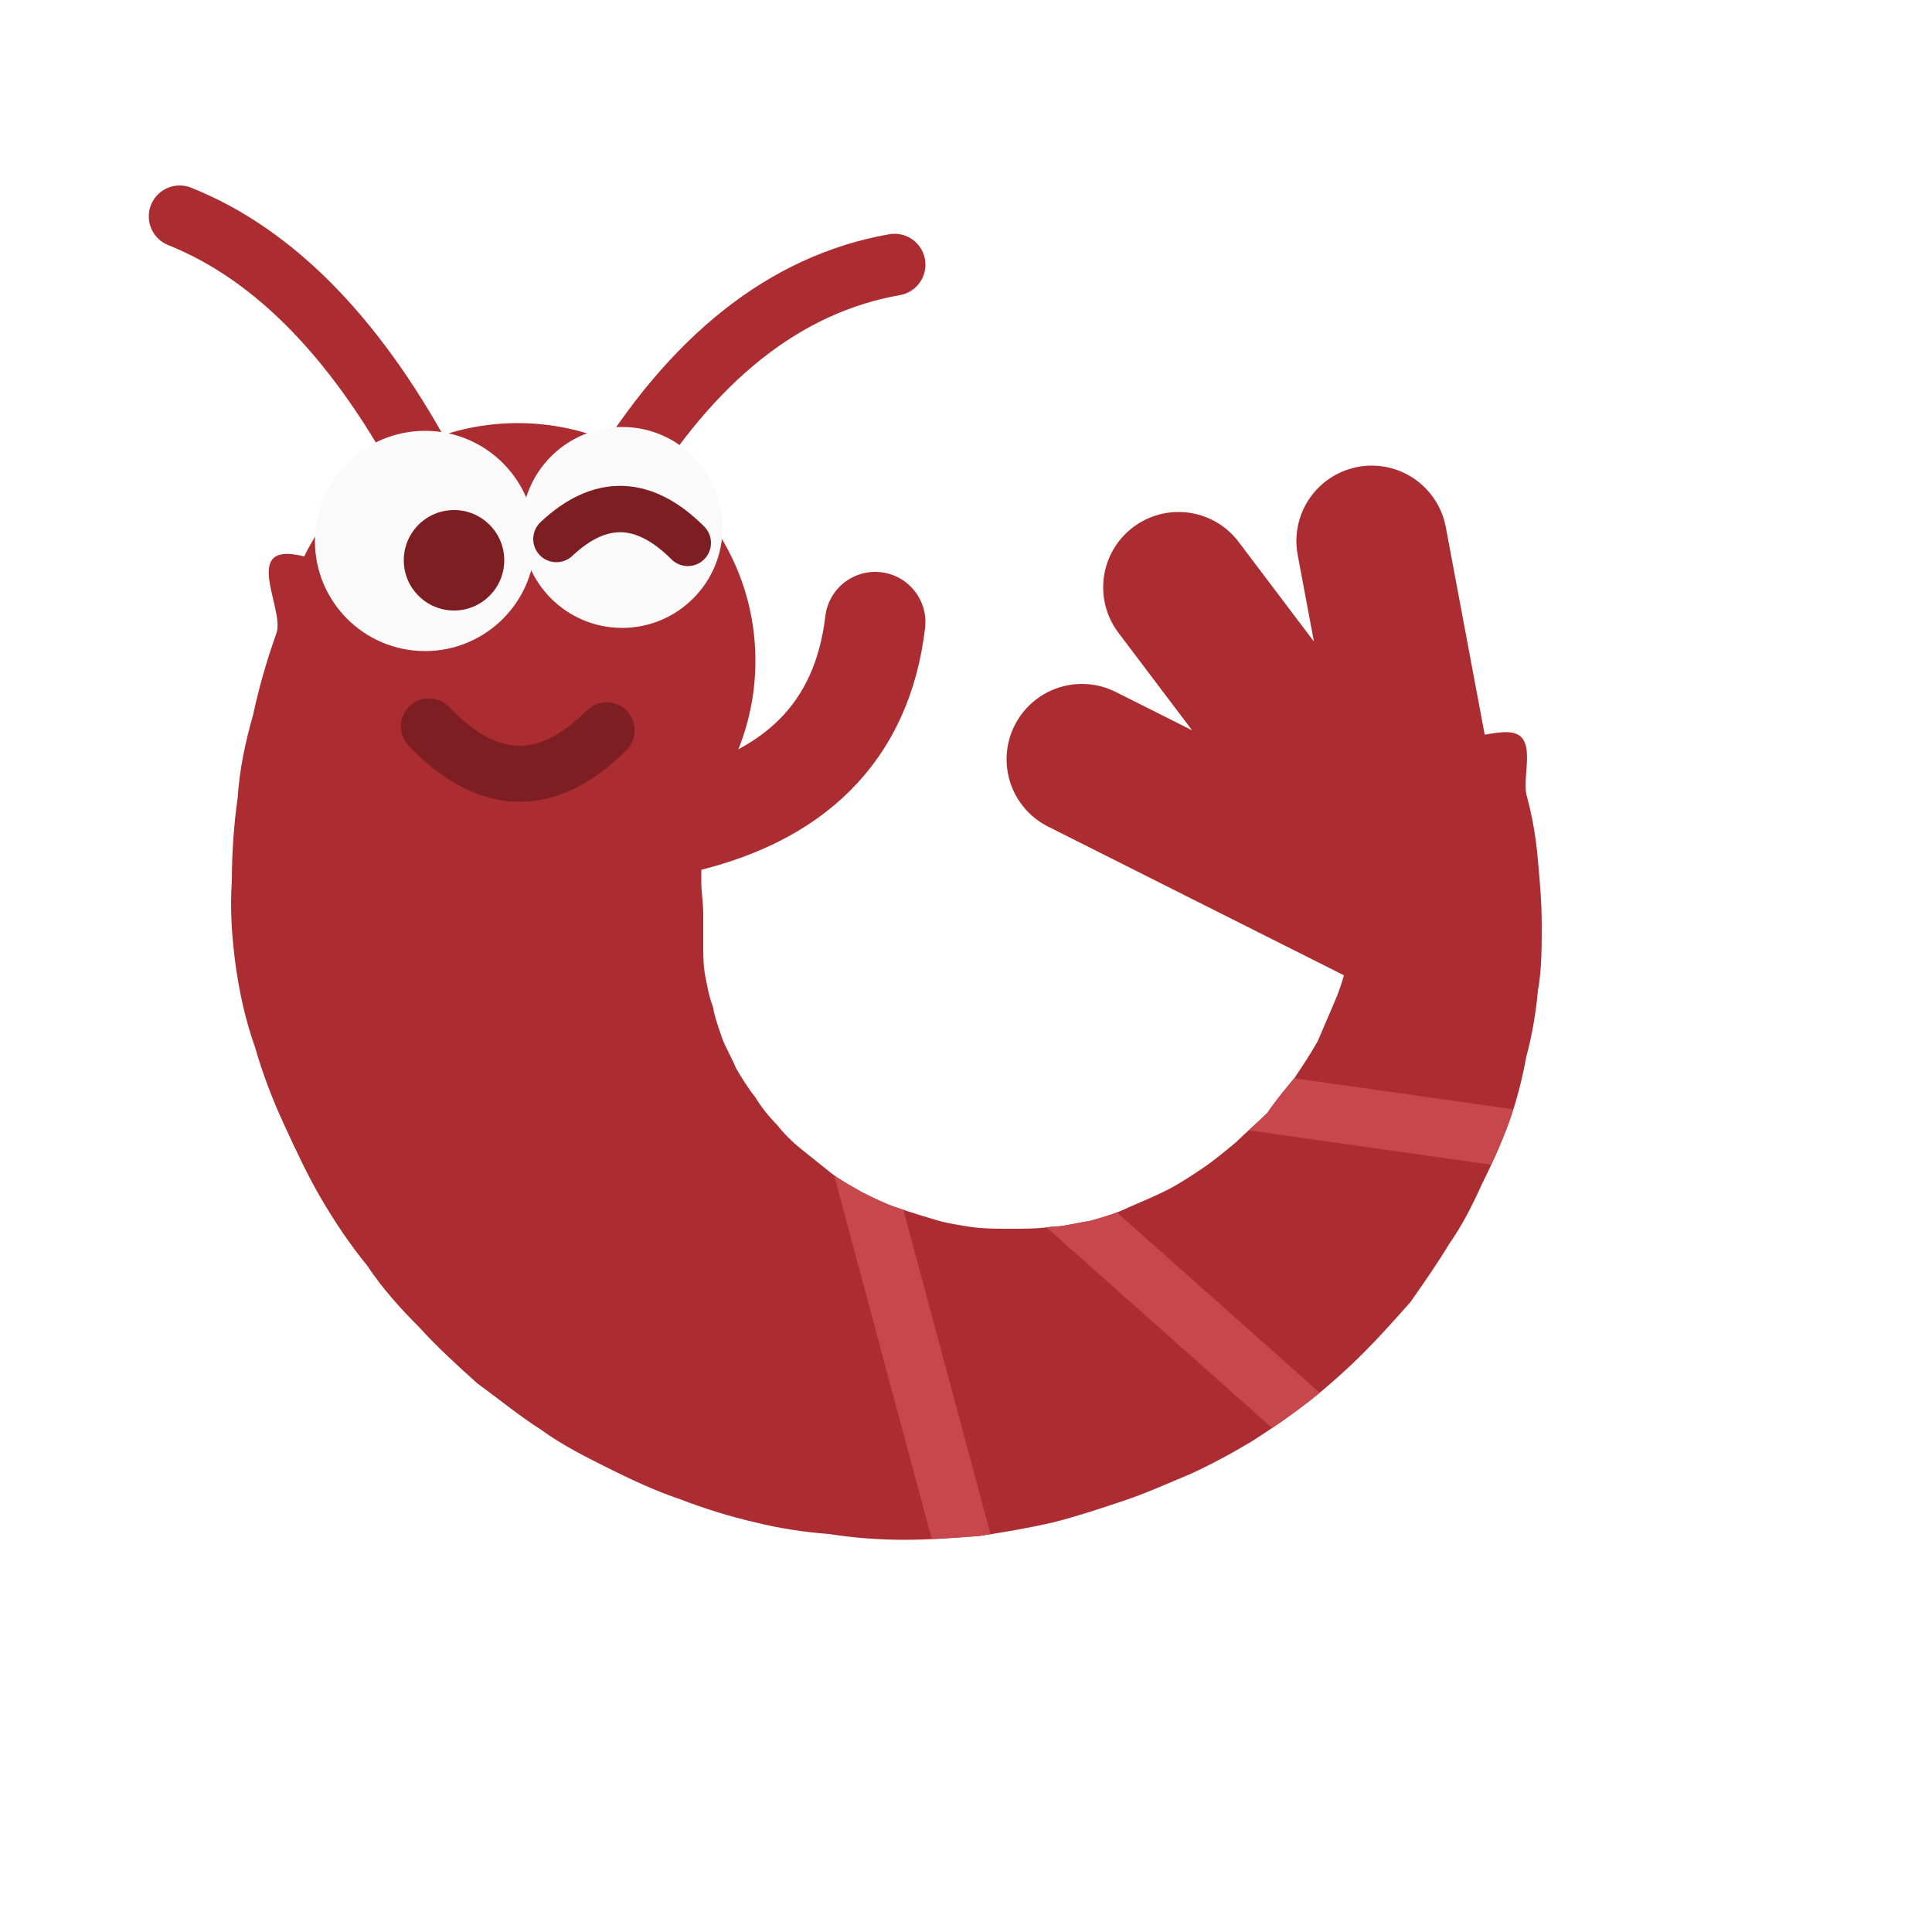
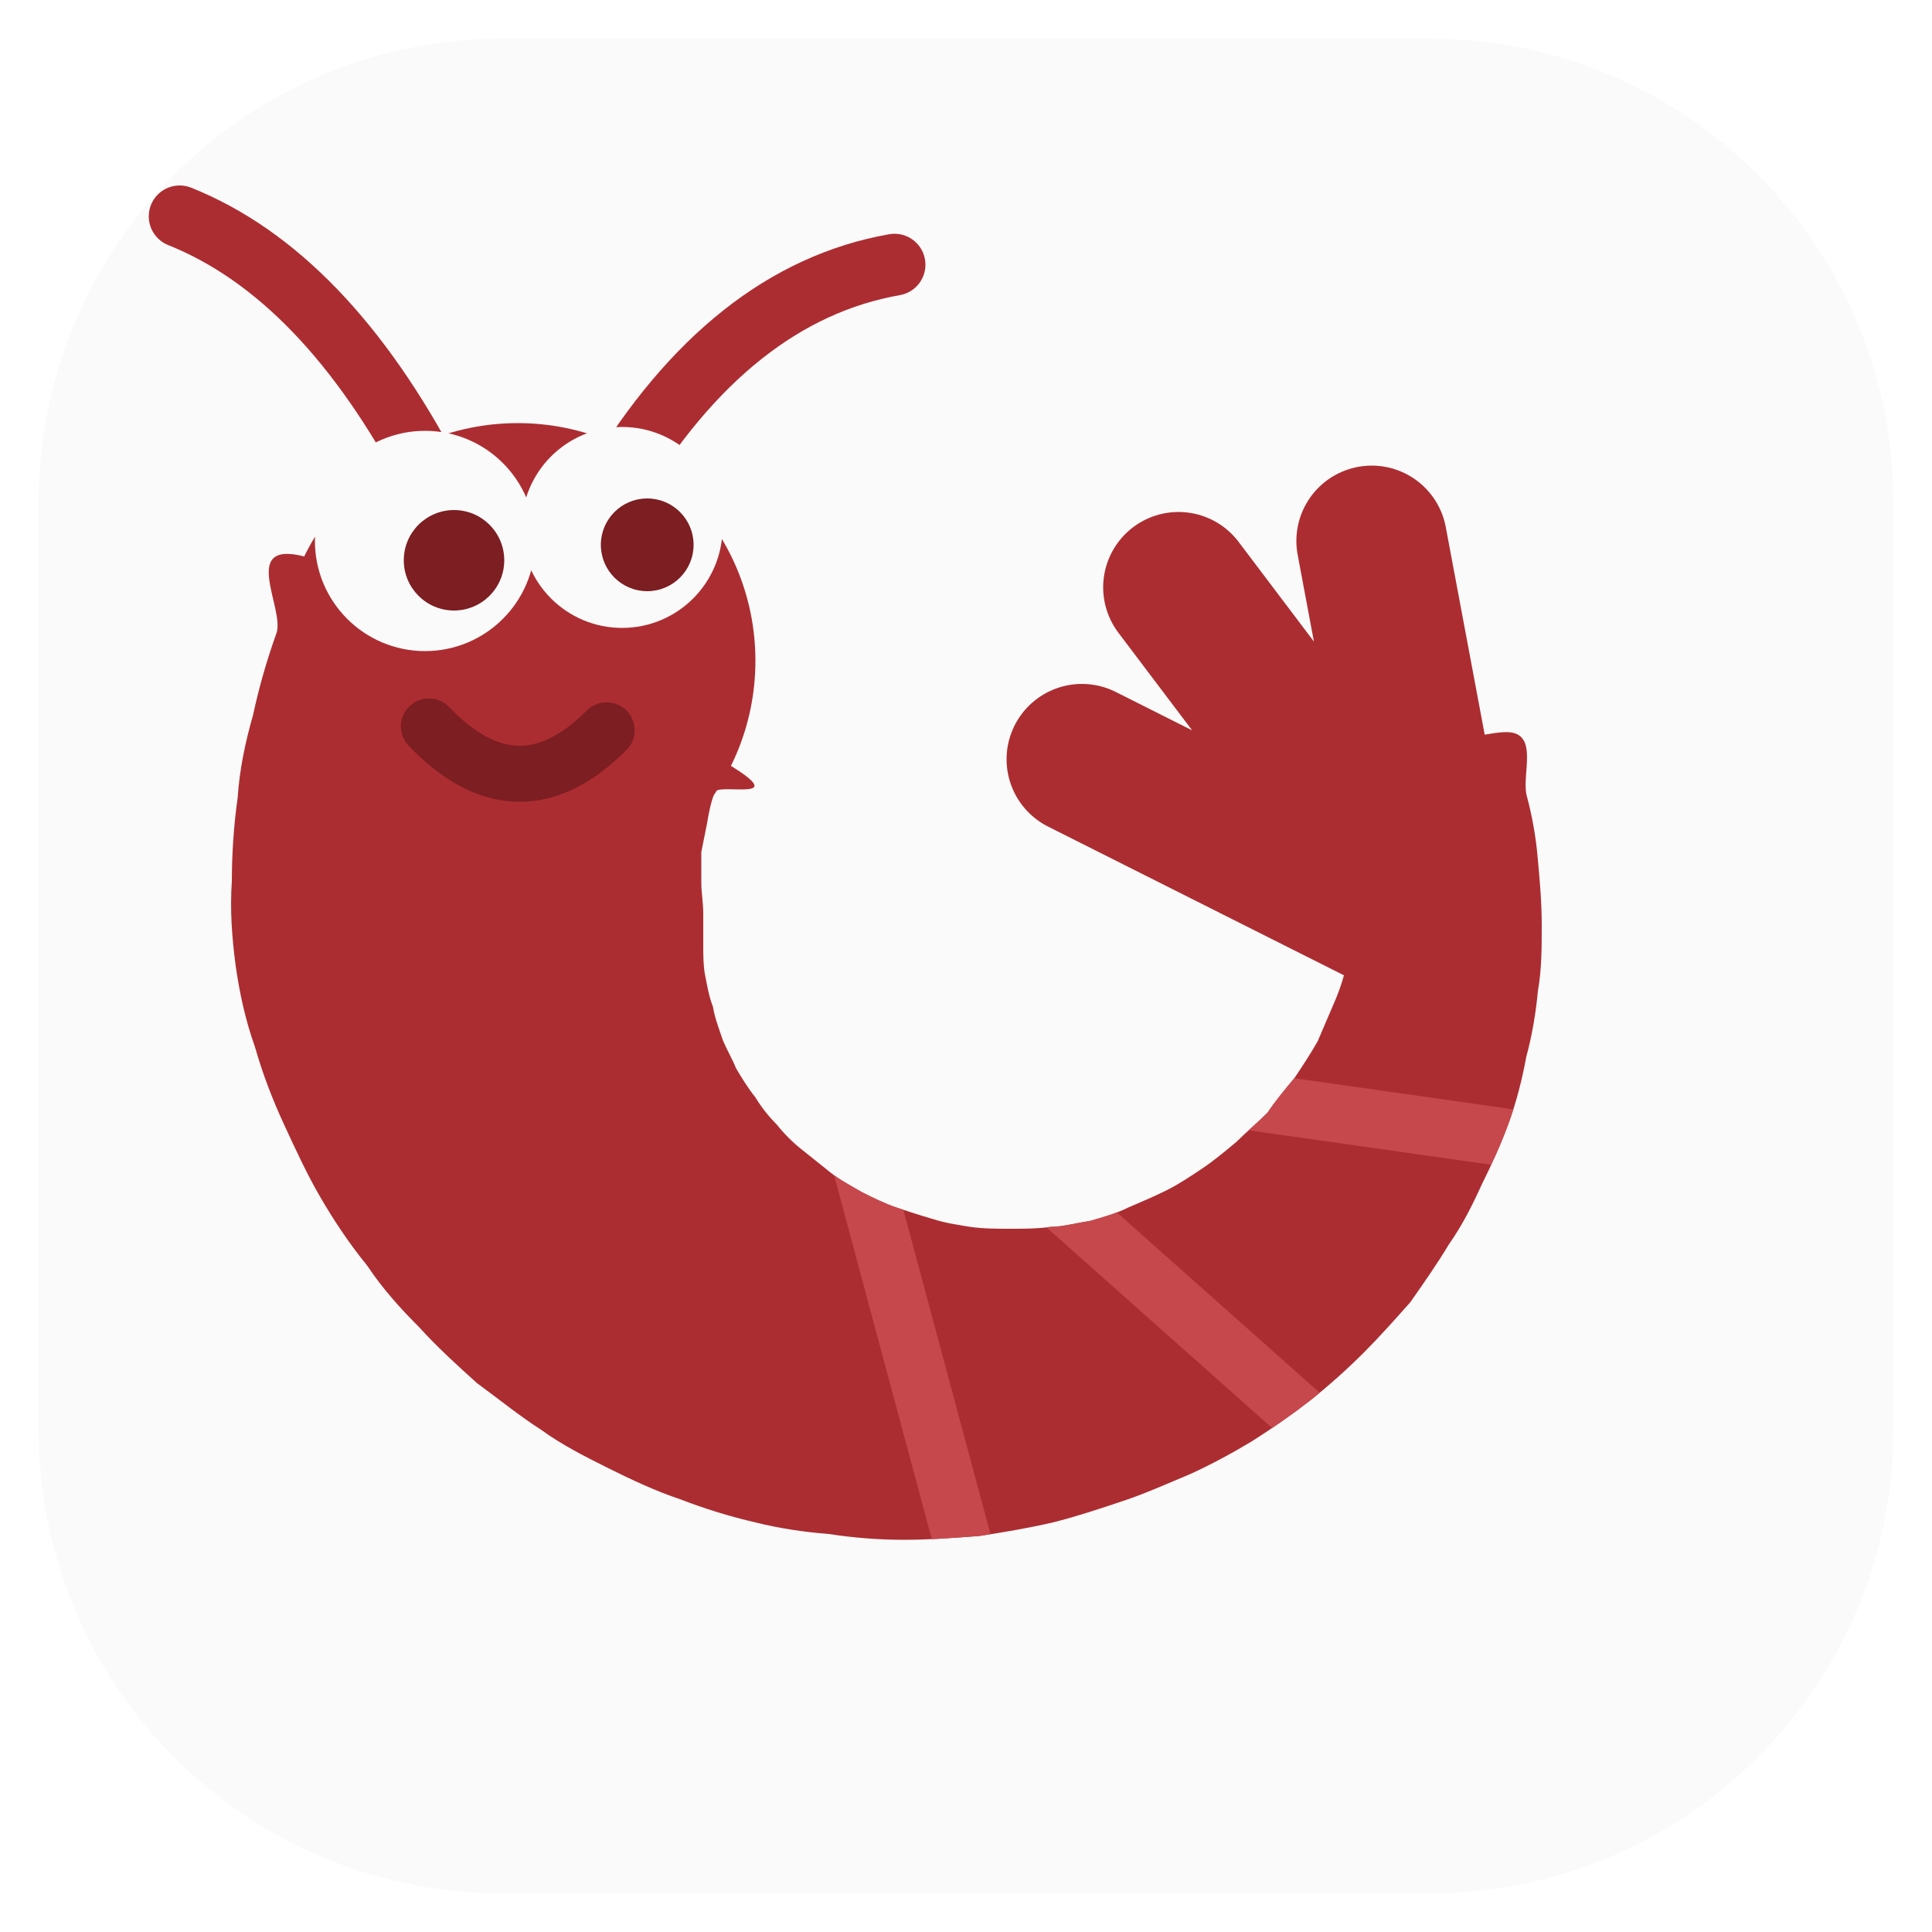
<svg xmlns="http://www.w3.org/2000/svg" viewBox="0 0 100 100">
+   <rect x="2" y="2" width="96" height="96" rx="24" fill="#FAFAFA" />
  <path d="M22.3,24.7 q -5.5,-10.5 -13.0,-13.5 M31.8,25.2 q 6.0,-10.0 14.5,-11.5" fill="none" stroke="#AC2D31" stroke-width="3.2" stroke-linecap="round" stroke-linejoin="round" />
  <path d="M74.9,48.8 L56.0,39.3 M74.9,48.8 L61.0,30.4 M74.9,48.8 L71.0,28.0" fill="none" stroke="#AC2D31" stroke-width="7.8" stroke-linecap="round" stroke-linejoin="round" />
  <path d="M16.1,28.9C12.2,27.7 14.8,31.5 14.3,32.8C13.8,34.2 13.4,35.6 13.1,37.0C12.7,38.4 12.4,39.8 12.3,41.3C12.1,42.7 12.0,44.2 12.0,45.6C11.9,47.1 12.0,48.5 12.2,50.0C12.4,51.4 12.7,52.8 13.2,54.2C13.6,55.6 14.1,56.9 14.7,58.2C15.3,59.5 15.9,60.8 16.6,62.0C17.3,63.2 18.1,64.4 19.0,65.5C19.8,66.7 20.7,67.7 21.7,68.7C22.6,69.7 23.7,70.7 24.7,71.6C25.8,72.4 26.9,73.3 28.0,74.0C29.1,74.8 30.3,75.4 31.5,76.0C32.7,76.6 34.0,77.2 35.2,77.6C36.5,78.1 37.8,78.5 39.1,78.8C40.3,79.1 41.6,79.3 42.9,79.4C44.2,79.6 45.5,79.7 46.8,79.7C48.1,79.7 49.4,79.6 50.7,79.5C52.0,79.3 53.2,79.1 54.5,78.8C55.7,78.5 56.9,78.1 58.1,77.7C59.3,77.3 60.4,76.8 61.6,76.3C62.7,75.8 63.8,75.2 64.8,74.6C65.9,73.9 66.9,73.2 67.8,72.5C68.8,71.7 69.7,70.9 70.6,70.0C71.4,69.2 72.2,68.3 73.0,67.4C73.7,66.4 74.4,65.4 75.0,64.4C75.7,63.4 76.2,62.4 76.7,61.3C77.2,60.3 77.7,59.2 78.1,58.1C78.5,57.0 78.8,55.8 79.0,54.7C79.3,53.6 79.5,52.4 79.6,51.3C79.8,50.2 79.8,49.0 79.8,47.9C79.8,46.7 79.7,45.6 79.6,44.5C79.5,43.3 79.3,42.2 79.0,41.1C78.8,40.0 79.6,38.0 78.1,37.9C76.6,37.8 71.3,39.5 70.0,40.3C68.7,41.1 70.3,41.9 70.4,42.7C70.4,43.4 70.5,44.2 70.4,45.0C70.4,45.8 70.4,46.6 70.3,47.4C70.1,48.1 70.0,48.9 69.8,49.6C69.6,50.4 69.4,51.1 69.1,51.8C68.8,52.5 68.5,53.2 68.2,53.9C67.8,54.6 67.4,55.2 67.0,55.8C66.5,56.4 66.0,57.0 65.6,57.6C65.1,58.1 64.5,58.6 64.0,59.1C63.4,59.6 62.8,60.1 62.2,60.5C61.6,60.9 61.0,61.3 60.4,61.6C59.8,61.9 59.1,62.2 58.4,62.5C57.8,62.8 57.1,63.0 56.4,63.2C55.7,63.3 55.0,63.5 54.4,63.5C53.7,63.6 53.0,63.6 52.3,63.6C51.6,63.6 50.9,63.6 50.2,63.5C49.6,63.4 48.9,63.3 48.3,63.1C47.6,62.9 47.0,62.7 46.4,62.5C45.8,62.3 45.2,62.0 44.6,61.7C44.1,61.4 43.5,61.1 43.0,60.7C42.5,60.3 42.0,59.9 41.5,59.5C41.0,59.1 40.6,58.7 40.2,58.2C39.8,57.8 39.4,57.3 39.1,56.8C38.7,56.3 38.4,55.8 38.1,55.3C37.9,54.8 37.6,54.3 37.4,53.8C37.2,53.2 37.0,52.7 36.9,52.1C36.7,51.6 36.6,51.0 36.5,50.5C36.4,50.0 36.4,49.4 36.4,48.9C36.4,48.3 36.4,47.8 36.4,47.3C36.4,46.7 36.3,46.2 36.3,45.7C36.3,45.2 36.3,44.6 36.3,44.1C36.4,43.6 36.5,43.1 36.6,42.6C36.7,42.0 36.8,41.5 37.0,41.0C37.2,40.5 41.1,41.6 37.6,39.5C34.1,37.5 20.0,30.0 16.1,28.9Z" fill="#AC2D31" />
  <circle cx="26.8" cy="34.2" r="12.3" fill="#AC2D31" />
-   <path d="M34.8,42.7 q 9.5,-2.0 10.5,-10.5" fill="none" stroke="#AC2D31" stroke-width="5.2" stroke-linecap="round" stroke-linejoin="round" />
-   <clipPath id="j-b">
+   <clipPath id="j-l">
    <path d="M16.1,28.9C12.2,27.7 14.8,31.5 14.3,32.8C13.8,34.2 13.4,35.6 13.1,37.0C12.7,38.4 12.4,39.8 12.3,41.3C12.1,42.7 12.0,44.2 12.0,45.6C11.9,47.1 12.0,48.5 12.2,50.0C12.4,51.4 12.7,52.8 13.2,54.2C13.6,55.6 14.1,56.9 14.7,58.2C15.3,59.5 15.9,60.8 16.6,62.0C17.3,63.2 18.1,64.4 19.0,65.5C19.8,66.7 20.7,67.7 21.7,68.7C22.6,69.7 23.7,70.7 24.7,71.6C25.8,72.4 26.9,73.3 28.0,74.0C29.1,74.8 30.3,75.4 31.5,76.0C32.7,76.6 34.0,77.2 35.2,77.6C36.5,78.1 37.8,78.5 39.1,78.8C40.3,79.1 41.6,79.3 42.9,79.4C44.2,79.6 45.5,79.7 46.8,79.7C48.1,79.7 49.4,79.6 50.7,79.5C52.0,79.3 53.2,79.1 54.5,78.8C55.7,78.5 56.9,78.1 58.1,77.7C59.3,77.3 60.4,76.8 61.6,76.3C62.7,75.8 63.8,75.2 64.8,74.6C65.9,73.9 66.9,73.2 67.8,72.5C68.8,71.7 69.7,70.9 70.6,70.0C71.4,69.2 72.2,68.3 73.0,67.4C73.7,66.4 74.4,65.4 75.0,64.4C75.7,63.4 76.2,62.4 76.7,61.3C77.2,60.3 77.7,59.2 78.1,58.1C78.5,57.0 78.8,55.8 79.0,54.7C79.3,53.6 79.5,52.4 79.6,51.3C79.8,50.2 79.8,49.0 79.8,47.9C79.8,46.7 79.7,45.6 79.6,44.5C79.5,43.3 79.3,42.2 79.0,41.1C78.8,40.0 79.6,38.0 78.1,37.9C76.6,37.8 71.3,39.5 70.0,40.3C68.7,41.1 70.3,41.9 70.4,42.7C70.4,43.4 70.5,44.2 70.4,45.0C70.4,45.8 70.4,46.6 70.3,47.4C70.1,48.1 70.0,48.9 69.8,49.6C69.6,50.4 69.4,51.1 69.1,51.8C68.8,52.5 68.5,53.2 68.2,53.9C67.8,54.6 67.4,55.2 67.0,55.8C66.5,56.4 66.0,57.0 65.6,57.6C65.1,58.1 64.5,58.6 64.0,59.1C63.4,59.6 62.8,60.1 62.2,60.5C61.6,60.9 61.0,61.3 60.4,61.6C59.8,61.9 59.1,62.2 58.4,62.5C57.8,62.8 57.1,63.0 56.4,63.2C55.7,63.3 55.0,63.5 54.4,63.5C53.7,63.6 53.0,63.6 52.3,63.6C51.6,63.6 50.9,63.6 50.2,63.5C49.6,63.4 48.9,63.3 48.3,63.1C47.6,62.9 47.0,62.7 46.4,62.5C45.8,62.3 45.2,62.0 44.6,61.7C44.1,61.4 43.5,61.1 43.0,60.7C42.5,60.3 42.0,59.9 41.5,59.5C41.0,59.1 40.6,58.7 40.2,58.2C39.8,57.8 39.4,57.3 39.1,56.8C38.7,56.3 38.4,55.8 38.1,55.3C37.9,54.8 37.6,54.3 37.4,53.8C37.2,53.2 37.0,52.7 36.9,52.1C36.7,51.6 36.6,51.0 36.5,50.5C36.4,50.0 36.4,49.4 36.4,48.9C36.4,48.3 36.4,47.8 36.4,47.3C36.4,46.7 36.3,46.2 36.3,45.7C36.3,45.2 36.3,44.6 36.3,44.1C36.4,43.6 36.5,43.1 36.6,42.6C36.7,42.0 36.8,41.5 37.0,41.0C37.2,40.5 41.1,41.6 37.6,39.5C34.1,37.5 20.0,30.0 16.1,28.9Z" />
  </clipPath>
-   <g clip-path="url(#j-b)">
+   <g clip-path="url(#j-l)">
    <path d="M51.0,84.2 L44.1,58.5 M70.0,75.6 L53.8,61.2 M80.9,59.3 L63.3,56.8" fill="none" stroke="#C7484C" stroke-width="3.0" stroke-linecap="round" stroke-linejoin="round" />
  </g>
  <circle cx="22.0" cy="28.0" r="5.7" fill="#FAFAFA" />
  <circle cx="32.2" cy="27.3" r="5.2" fill="#FAFAFA" />
  <circle cx="23.5" cy="29.0" r="2.6" fill="#7C1E22" />
-   <path d="M28.8,27.9 q 3.4,-3.2 6.8,0.2" fill="none" stroke="#7C1E22" stroke-width="2.4" stroke-linecap="round" stroke-linejoin="round" />
+   <circle cx="33.5" cy="28.2" r="2.4" fill="#7C1E22" />
  <path d="M22.2,37.6 q 4.6,4.8 9.2,0.2" fill="none" stroke="#7C1E22" stroke-width="2.9" stroke-linecap="round" stroke-linejoin="round" />
</svg>
